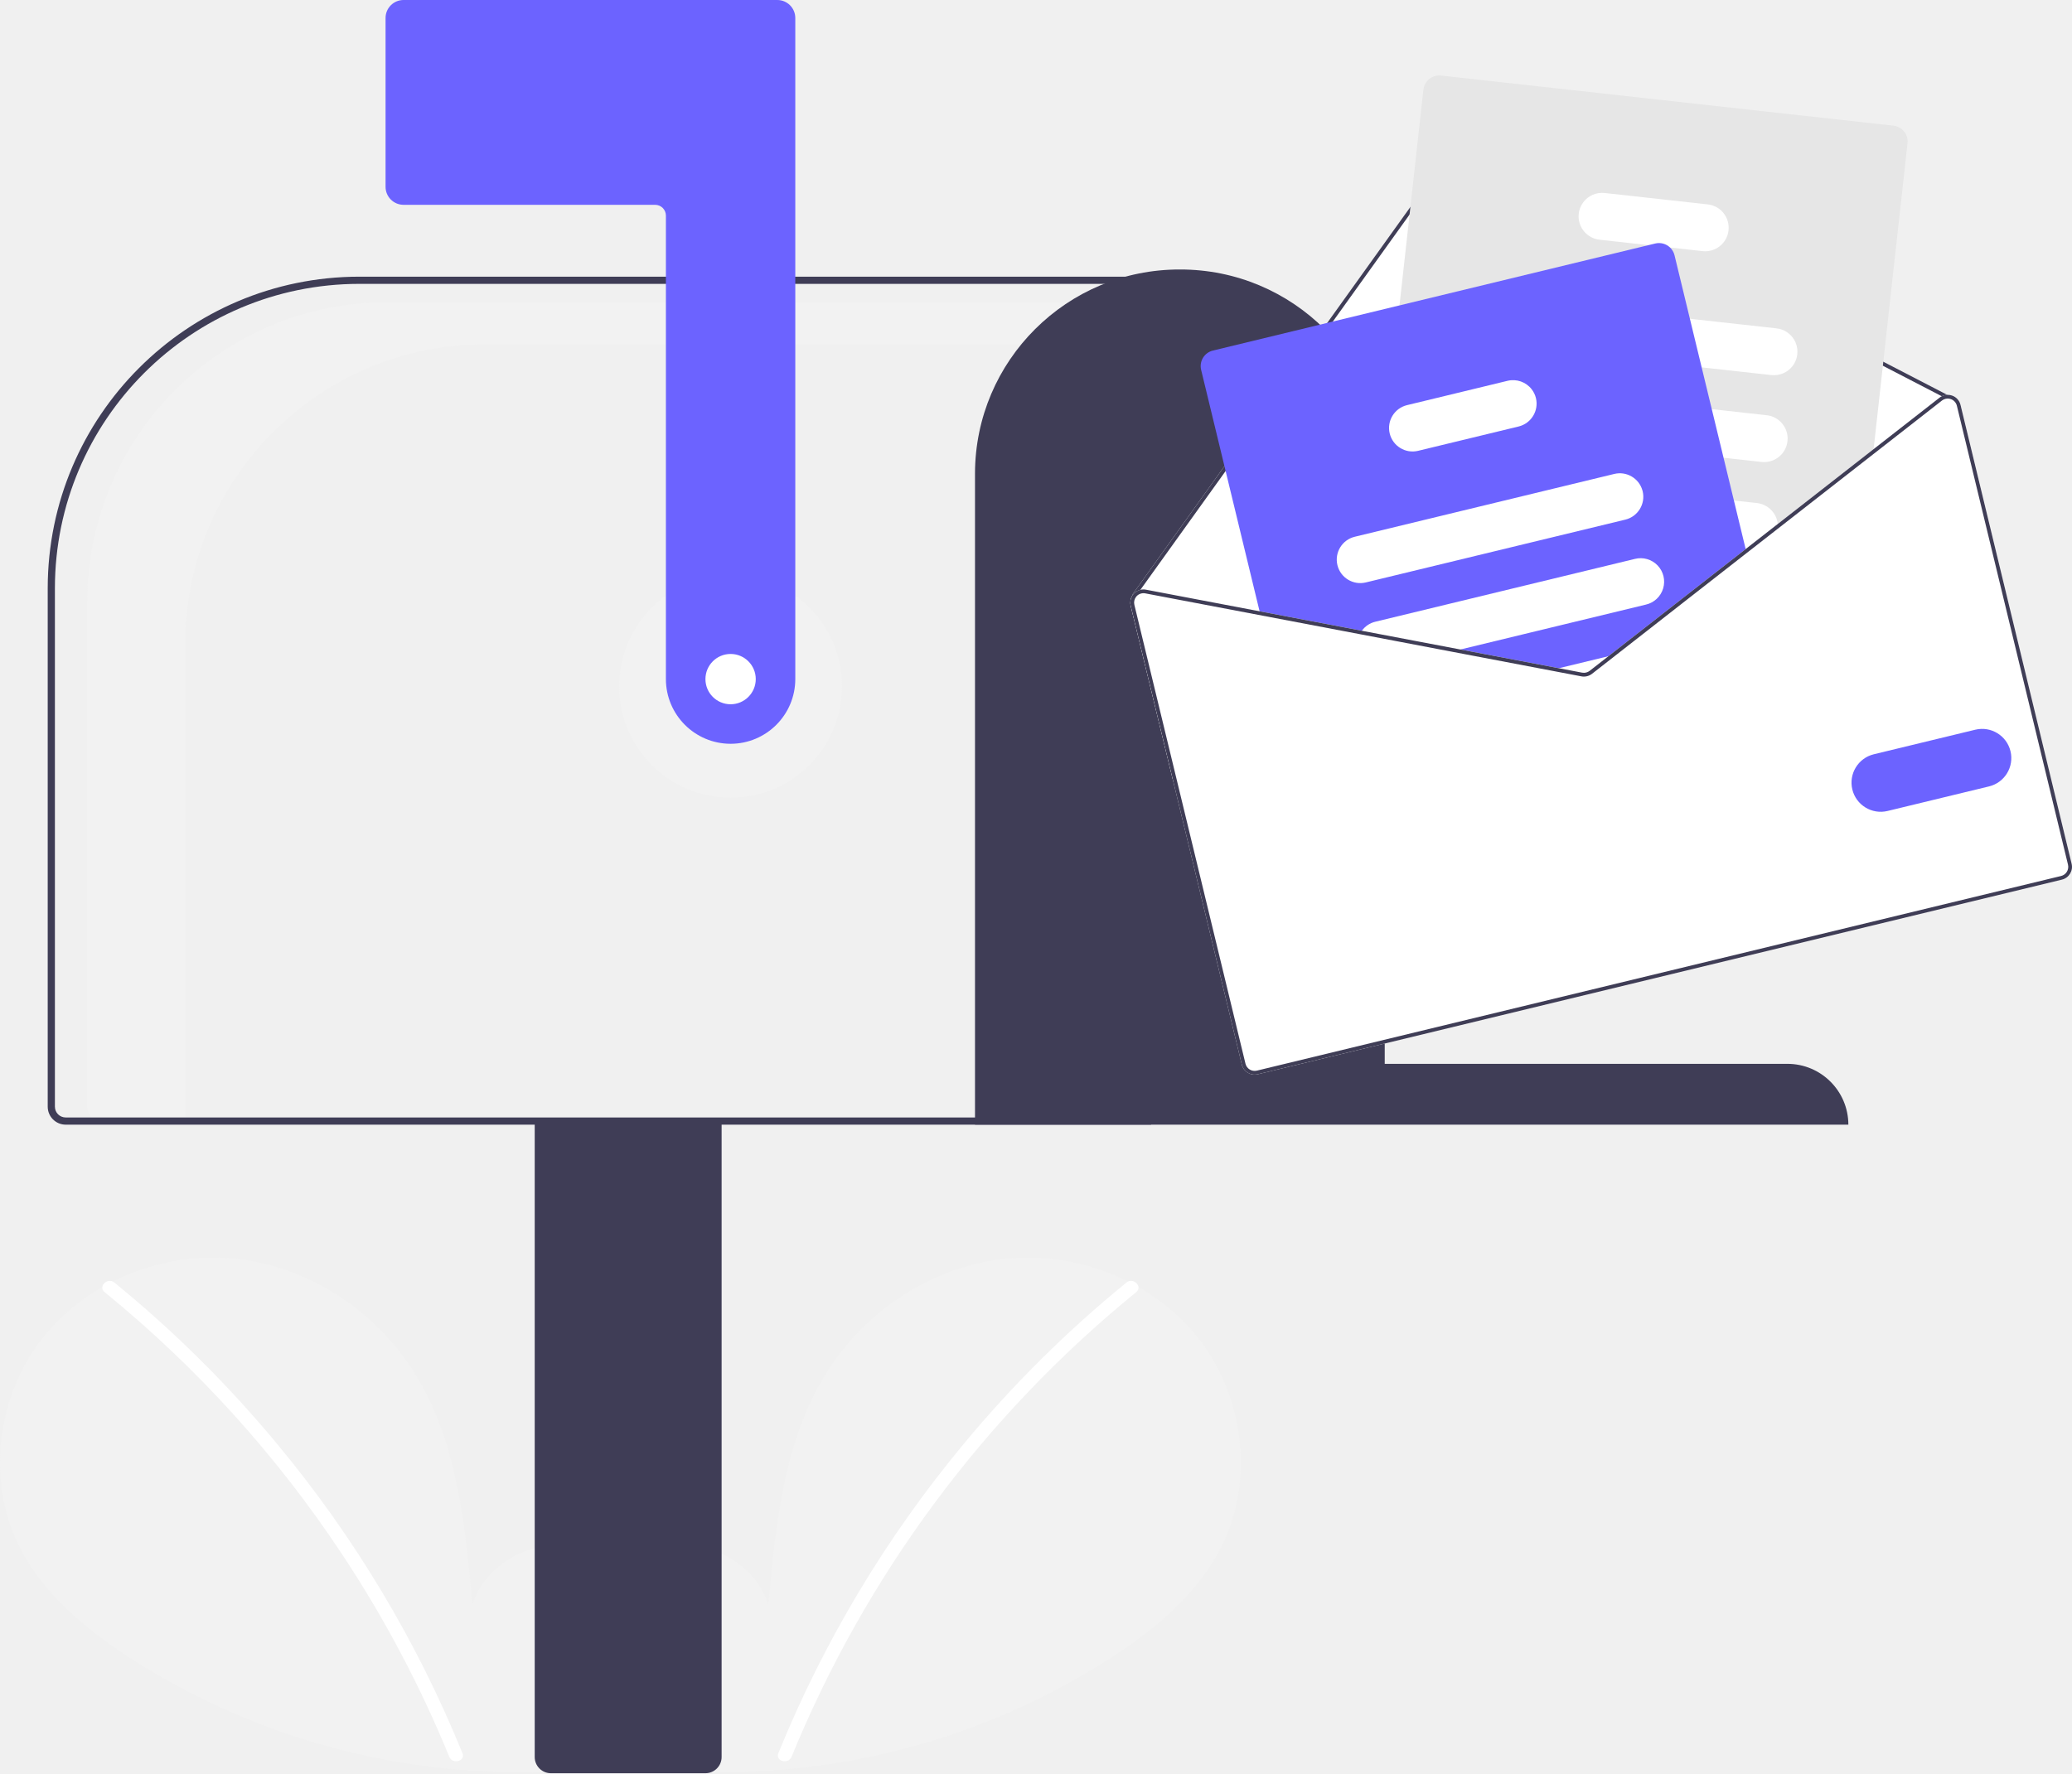
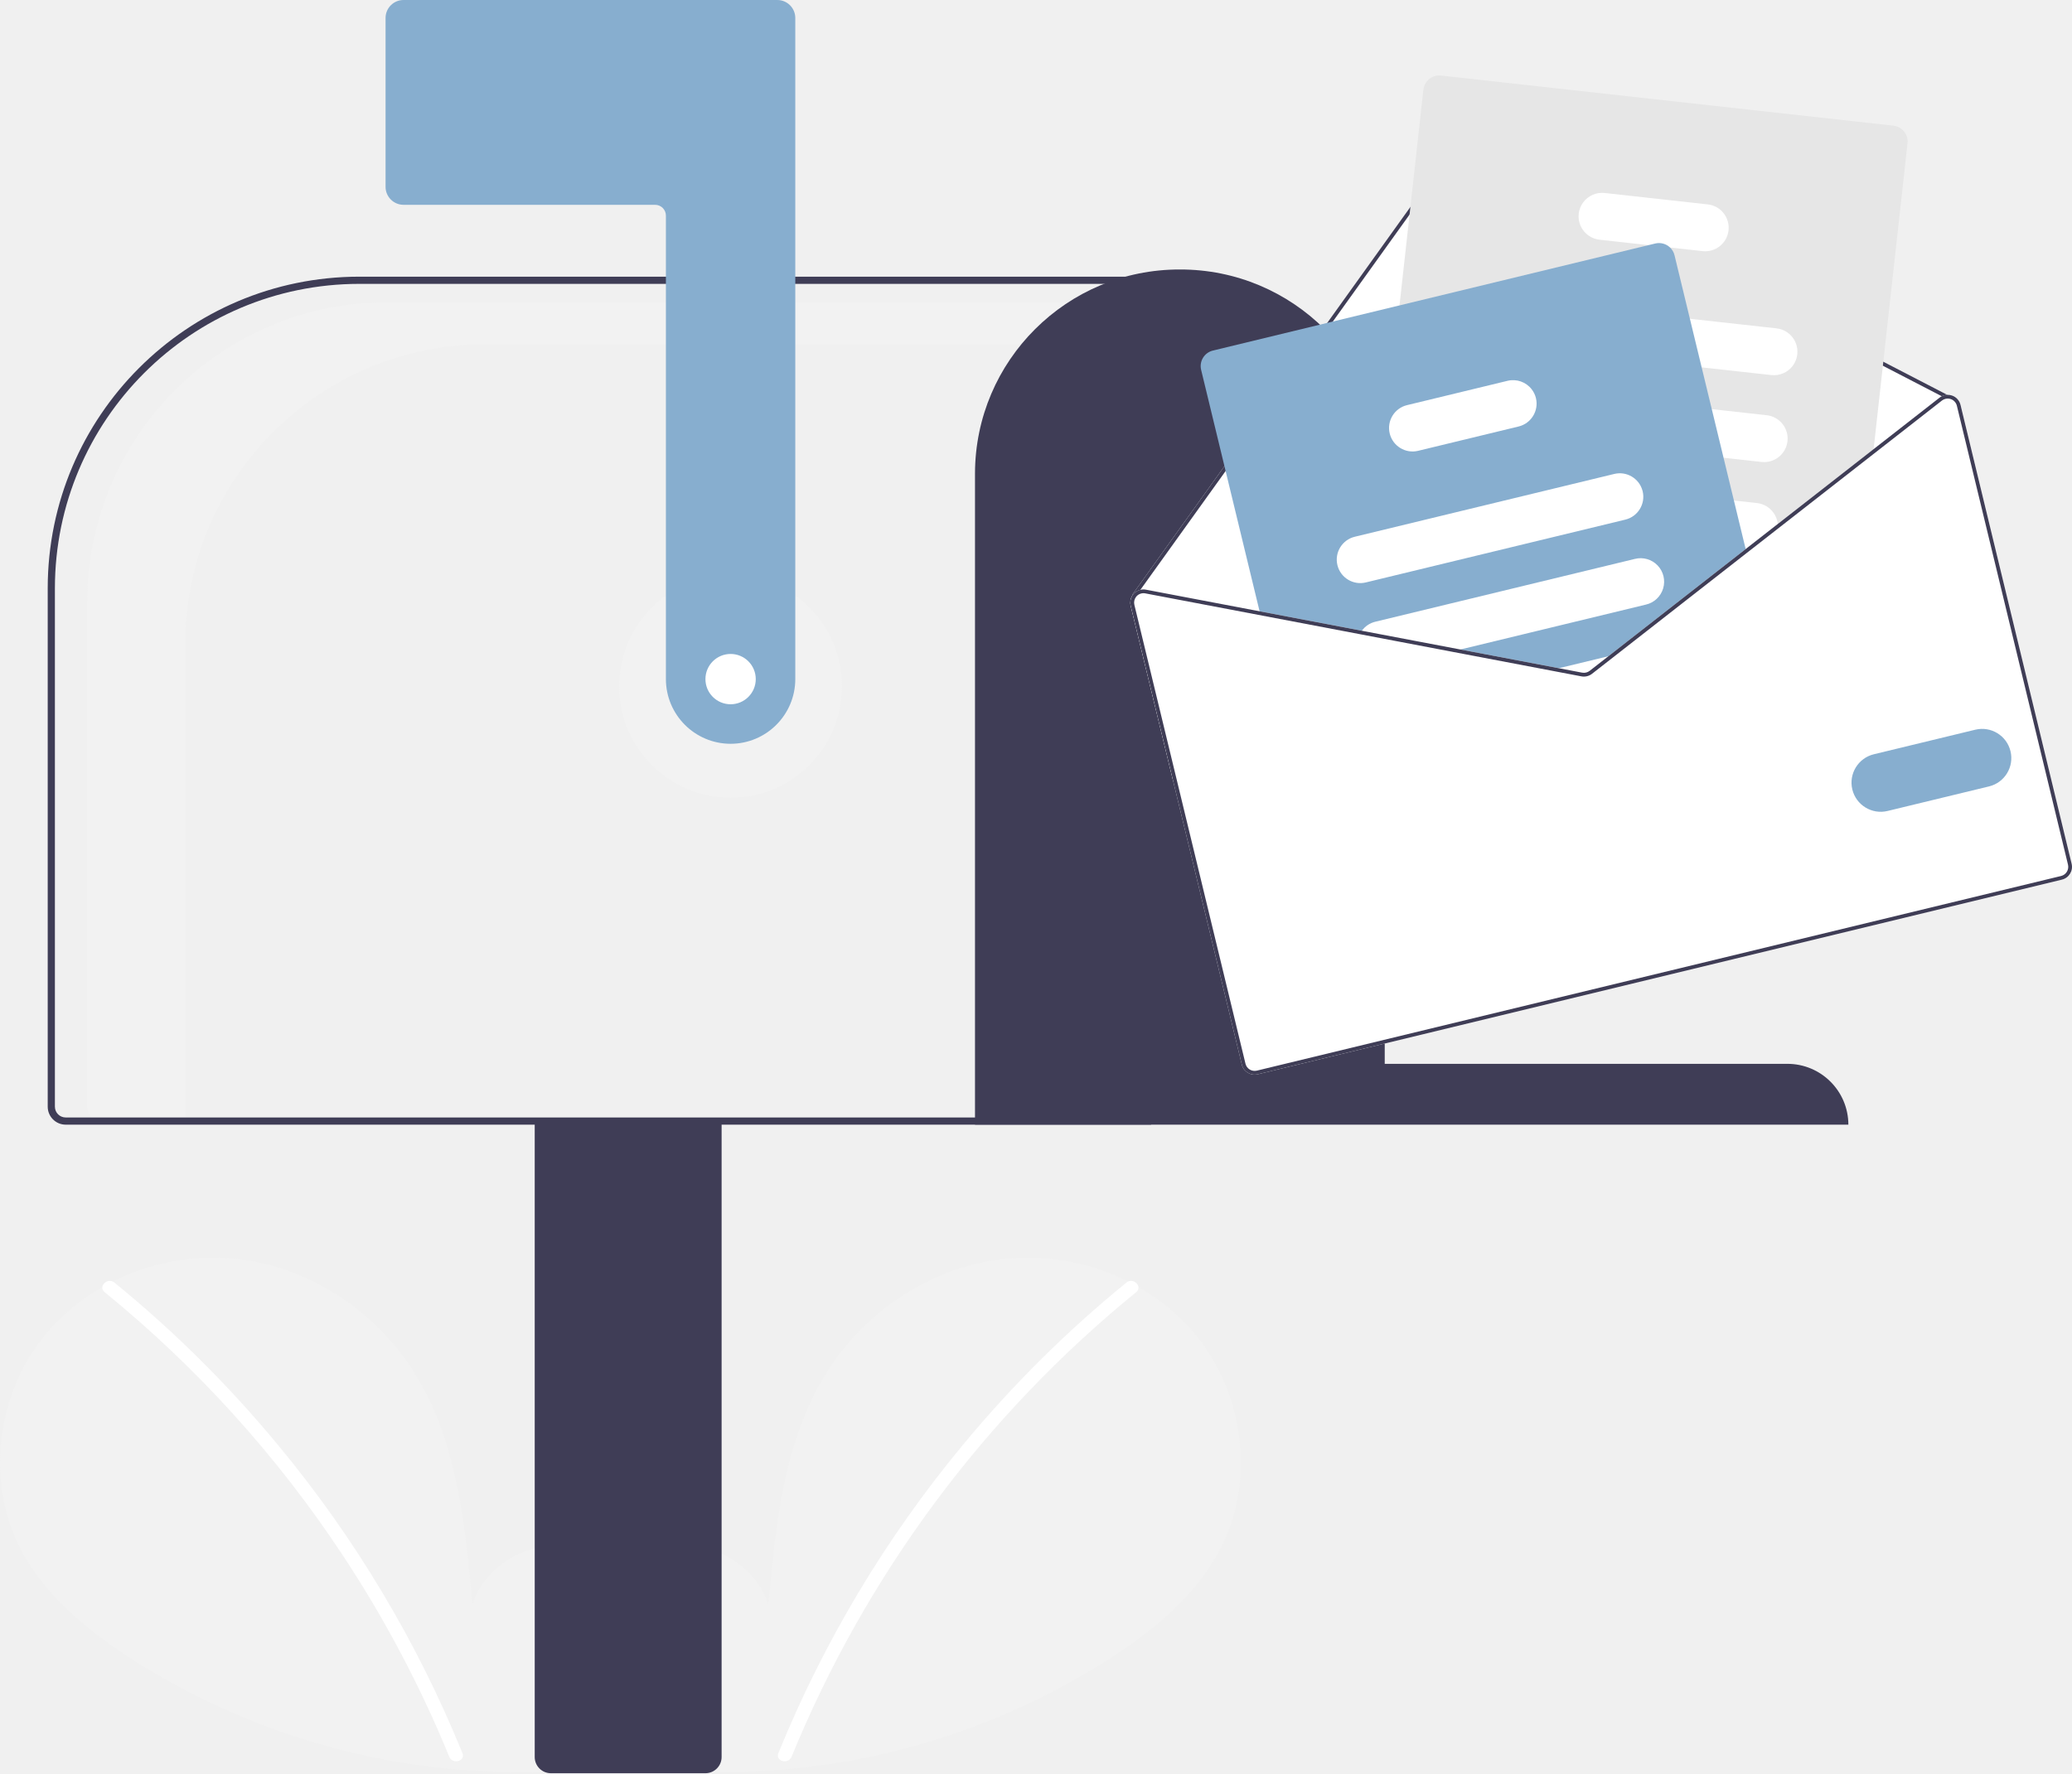
<svg xmlns="http://www.w3.org/2000/svg" id="a063a011-c7fd-495c-af8f-4b3f764f6bd6" data-name="Layer 1" width="576.499" height="493.5" viewBox="0 0 576.499 493.5">
  <path d="M481.172,691.6c9.255-7.82,14.876-20.173,13.402-32.2s-10.605-23.082-22.449-25.636-25.345,4.516-28.943,16.085c-1.98-22.306-4.261-45.547-16.12-64.542-10.738-17.2-29.337-29.507-49.494-31.709s-41.38,6.114-53.951,22.024-15.649,39.039-6.845,57.305c6.486,13.456,18.436,23.47,30.956,31.616a199.786,199.786,0,0,0,136.641,29.893" transform="translate(-311.7504 -203.25)" fill="#f2f2f2" />
  <path d="M343.55,560.174A326.879,326.879,0,0,1,389.104,605.409a327.833,327.833,0,0,1,51.308,85.741c.924,2.264-2.752,3.25-3.666,1.011a324.462,324.462,0,0,0-29.647-56.094,325.7,325.7,0,0,0-66.237-73.205c-1.898-1.546.806-4.221,2.688-2.688Z" transform="translate(-311.7504 -203.25)" fill="#fff" />
  <path d="M487.565,691.6c-9.255-7.82-14.876-20.173-13.402-32.2s10.605-23.082,22.449-25.636,25.345,4.516,28.943,16.085c1.98-22.306,4.261-45.547,16.12-64.542,10.738-17.2,29.337-29.507,49.494-31.709s41.38,6.114,53.951,22.024,15.649,39.039,6.845,57.305c-6.486,13.456-18.436,23.47-30.956,31.616a199.786,199.786,0,0,1-136.641,29.893" transform="translate(-311.7504 -203.25)" fill="#f2f2f2" />
  <path d="M625.187,560.174A326.879,326.879,0,0,0,579.633,605.409a327.833,327.833,0,0,0-51.308,85.741c-.924,2.264,2.752,3.25,3.666,1.011a325.987,325.987,0,0,1,95.884-129.299c1.898-1.546-.806-4.221-2.688-2.688Z" transform="translate(-311.7504 -203.25)" fill="#fff" />
  <circle cx="203.277" cy="191" r="31" fill="#f2f2f2" />
  <path d="M419.446,287.388H633.027V299.073H446.711a83.418,83.418,0,0,0-83.419,83.418V515.25H339.922a3.895,3.895,0,0,1-3.895-3.895V370.806A83.418,83.418,0,0,1,419.446,287.388Z" transform="translate(-311.7504 -203.25)" fill="#f2f2f2" />
  <path d="M460.527,692.25V514.75h52v177.5a4.505,4.505,0,0,1-4.5,4.5h-43A4.505,4.505,0,0,1,460.527,692.25Z" transform="translate(-311.7504 -203.25)" fill="#3f3d56" />
  <path d="M325.027,511.25V366.916A86.764,86.764,0,0,1,411.692,280.25H632.027v236h-302A5.006,5.006,0,0,1,325.027,511.25Zm305-229H411.692a84.761,84.761,0,0,0-84.665,84.666V511.25a3.003,3.003,0,0,0,3,3h300Z" transform="translate(-311.7504 -203.25)" fill="#3f3d56" />
-   <path d="M515.027,410.25a18.02,18.02,0,0,1-18-18v-129a3.003,3.003,0,0,0-3-3h-70a5.006,5.006,0,0,1-5-5v-47a5.006,5.006,0,0,1,5-5h104a5.006,5.006,0,0,1,5,5v184A18.02,18.02,0,0,1,515.027,410.25Z" transform="translate(-311.7504 -203.25)" fill="#6c63ff" />
+   <path d="M515.027,410.25a18.02,18.02,0,0,1-18-18v-129a3.003,3.003,0,0,0-3-3h-70a5.006,5.006,0,0,1-5-5v-47a5.006,5.006,0,0,1,5-5h104a5.006,5.006,0,0,1,5,5v184A18.02,18.02,0,0,1,515.027,410.25Z" transform="translate(-311.7504 -203.25)" fill="#87aecf" />
  <path d="M640.027,278.25h0a56.881,56.881,0,0,1,57,56.761V499.321h112a16.965,16.965,0,0,1,17,16.929h-243V335.011A56.881,56.881,0,0,1,640.027,278.25Z" transform="translate(-311.7504 -203.25)" fill="#3f3d56" />
  <path d="M626.349,371.817l11.803,48.756L869.033,364.682l-11.803-48.756a3.638,3.638,0,0,0-2.358-2.595,3.594,3.594,0,0,0-1.334-.201L720.079,244.028a3.682,3.682,0,0,0-4.656,1.119l-64.32,89.694L626.855,368.664a.514.514,0,0,0-.089.418A3.642,3.642,0,0,0,626.349,371.817Z" transform="translate(-311.7504 -203.25)" fill="#fff" />
  <path d="M626.766,369.082a.49.49,0,0,0,.203.316.559.559,0,0,0,.433.086.536.536,0,0,0,.299-.207l.083-.115,1.263-1.766,22.929-31.964,64.301-89.673a2.62,2.62,0,0,1,3.322-.796l132.425,68.567,1.188.617a1.292,1.292,0,0,0,.147.052,1.615,1.615,0,0,1,.271-.026.514.514,0,0,0,.29-.245.524.524,0,0,0-.219-.709l-.164-.087L720.079,244.028a3.682,3.682,0,0,0-4.656,1.119l-64.32,89.694L626.855,368.664A.514.514,0,0,0,626.766,369.082Z" transform="translate(-311.7504 -203.25)" fill="#3f3d56" />
  <path d="M696.107,374.054l5.139.57,38.143,4.225,25.286,2.799,1.494.166,31.552-24.645,1.209-.944,7.452-5.82,26.514-20.706.159-1.454,9.43-85.114a4.454,4.454,0,0,0-3.929-4.912L712.7,224.278a4.456,4.456,0,0,0-4.912,3.929L701.138,288.244l-3.689,33.286L694.149,351.309l-1.53,13.829-.446,4.006A4.457,4.457,0,0,0,696.107,374.054Z" transform="translate(-311.7504 -203.25)" fill="#e6e6e6" />
  <path d="M730.692,299.448l54.517,6.038,19.334,2.141a6.54,6.54,0,1,0,1.44-13l-24.047-2.663-49.799-5.522a6.543,6.543,0,0,0-1.444,13.006Z" transform="translate(-311.7504 -203.25)" fill="#fff" />
  <path d="M727.588,323.564c.141.025.281.05.425.064l63.285,7.011,10.566,1.173a6.542,6.542,0,0,0,1.439-13.005l-15.278-1.69-50.13-5.555-8.436-.935a6.539,6.539,0,0,0-1.87,12.937Z" transform="translate(-311.7504 -203.25)" fill="#fff" />
  <path d="M720.426,344.948a6.539,6.539,0,0,0,4.88,3.125l25.939,2.873,46.197,5.118.01-.002,1.477.165,7.452-5.82a6.471,6.471,0,0,0,.001-1.33,6.555,6.555,0,0,0-5.787-5.824l-6.417-.713-25.457-2.817-18.317-2.031-23.66-2.622a6.54,6.54,0,0,0-6.319,9.88Z" transform="translate(-311.7504 -203.25)" fill="#fff" />
  <path d="M756.859,269.97l13.564,1.502,5.991.665,9.05,1.002a6.542,6.542,0,0,0,1.439-13.005l-28.599-3.165a6.541,6.541,0,1,0-1.445,13.001Z" transform="translate(-311.7504 -203.25)" fill="#fff" />
-   <path d="M645.944,306.182l16.537,68.314,27.601,5.248,25.532,4.861,27.394,5.212,8.753,1.666a3.673,3.673,0,0,0,2.94-.712l7.022-5.485,4.446-3.472,31.552-24.645-20.062-82.874a4.403,4.403,0,0,0-1.244-2.159,4.449,4.449,0,0,0-4.125-1.117L649.22,300.813A4.45,4.45,0,0,0,645.944,306.182Z" transform="translate(-311.7504 -203.25)" fill="#6c63ff" />
+   <path d="M645.944,306.182l16.537,68.314,27.601,5.248,25.532,4.861,27.394,5.212,8.753,1.666a3.673,3.673,0,0,0,2.94-.712l7.022-5.485,4.446-3.472,31.552-24.645-20.062-82.874a4.403,4.403,0,0,0-1.244-2.159,4.449,4.449,0,0,0-4.125-1.117L649.22,300.813A4.45,4.45,0,0,0,645.944,306.182Z" transform="translate(-311.7504 -203.25)" fill="#87aecf" />
  <path d="M683.864,360.528a6.546,6.546,0,0,0,7.896,4.818l72.214-17.482a6.55,6.55,0,0,0,4.818-7.896,2.1,2.1,0,0,0-.07-.247,6.539,6.539,0,0,0-7.825-4.571l-72.214,17.482A6.546,6.546,0,0,0,683.864,360.528Z" transform="translate(-311.7504 -203.25)" fill="#fff" />
  <path d="M690.082,379.744l25.532,4.861L769.699,371.512a6.541,6.541,0,1,0-3.078-12.714l-72.214,17.482a6.494,6.494,0,0,0-3.747,2.511A6.583,6.583,0,0,0,690.082,379.744Z" transform="translate(-311.7504 -203.25)" fill="#fff" />
  <path d="M743.008,389.817l8.753,1.666a3.673,3.673,0,0,0,2.94-.712l7.022-5.485Z" transform="translate(-311.7504 -203.25)" fill="#fff" />
  <path d="M698.415,323.897a6.546,6.546,0,0,0,7.896,4.818l27.97-6.771a6.55,6.55,0,0,0,4.818-7.896,6.466,6.466,0,0,0-1.205-2.486,6.545,6.545,0,0,0-6.691-2.332l-27.97,6.771a6.541,6.541,0,0,0-4.818,7.896Z" transform="translate(-311.7504 -203.25)" fill="#fff" />
  <path d="M715.612,384.604l27.398,5.214,8.75,1.666a3.689,3.689,0,0,0,2.938-.711l7.027-5.486-2.466.597-5.206,4.061a2.636,2.636,0,0,1-2.099.508l-6.479-1.232-27.398-5.214Zm81.838-28.539.267,1.102,1.215-.945Zm-81.838,28.539,27.398,5.214,8.75,1.666a3.689,3.689,0,0,0,2.938-.711l7.027-5.486-2.466.597-5.206,4.061a2.636,2.636,0,0,1-2.099.508l-6.479-1.232-27.398-5.214Zm0,0,27.398,5.214,8.75,1.666a3.689,3.689,0,0,0,2.938-.711l7.027-5.486-2.466.597-5.206,4.061a2.636,2.636,0,0,1-2.099.508l-6.479-1.232-27.398-5.214Zm-89.263-12.787,30.916,127.71a3.667,3.667,0,0,0,4.422,2.698l223.761-54.168a3.666,3.666,0,0,0,2.698-4.422l-30.916-127.71a3.638,3.638,0,0,0-2.358-2.595,3.594,3.594,0,0,0-1.334-.201,3.458,3.458,0,0,0-1.514.398,3.179,3.179,0,0,0-.607.377l-18.364,14.34-26.67,20.833-8.935,6.979.002.008-.008.002-32.766,25.578-5.417,4.239-5.206,4.061a2.636,2.636,0,0,1-2.099.508l-6.479-1.232-27.398-5.214L690.656,378.792,630.595,367.362a3.59,3.59,0,0,0-1.547.033,3.67,3.67,0,0,0-1.788,1.036,4.111,4.111,0,0,0-.493.651A3.642,3.642,0,0,0,626.349,371.817Zm89.263,12.787,27.398,5.214,8.75,1.666a3.689,3.689,0,0,0,2.938-.711l7.027-5.486-2.466.597-5.206,4.061a2.636,2.636,0,0,1-2.099.508l-6.479-1.232-27.398-5.214Zm0,0,27.398,5.214,8.75,1.666a3.689,3.689,0,0,0,2.938-.711l7.027-5.486-2.466.597-5.206,4.061a2.636,2.636,0,0,1-2.099.508l-6.479-1.232-27.398-5.214Zm0,0,27.398,5.214,8.75,1.666a3.689,3.689,0,0,0,2.938-.711l7.027-5.486-2.466.597-5.206,4.061a2.636,2.636,0,0,1-2.099.508l-6.479-1.232-27.398-5.214Z" transform="translate(-311.7504 -203.25)" fill="#fff" />
  <path d="M715.612,384.604l27.398,5.214,8.75,1.666a3.689,3.689,0,0,0,2.938-.711l7.027-5.486-2.466.597-5.206,4.061a2.636,2.636,0,0,1-2.099.508l-6.479-1.232-27.398-5.214Zm81.838-28.539.267,1.102,1.215-.945Zm-81.838,28.539,27.398,5.214,8.75,1.666a3.689,3.689,0,0,0,2.938-.711l7.027-5.486-2.466.597-5.206,4.061a2.636,2.636,0,0,1-2.099.508l-6.479-1.232-27.398-5.214Zm0,0,27.398,5.214,8.75,1.666a3.689,3.689,0,0,0,2.938-.711l7.027-5.486-2.466.597-5.206,4.061a2.636,2.636,0,0,1-2.099.508l-6.479-1.232-27.398-5.214ZM627.785,369.161l.136.102c.023-.037.062-.071.092-.11a2.643,2.643,0,0,1,2.385-.768l59.686,11.354,25.528,4.865,27.398,5.214,8.75,1.666a3.689,3.689,0,0,0,2.938-.711l7.027-5.486-2.466.597-5.206,4.061a2.636,2.636,0,0,1-2.099.508l-6.479-1.232-27.398-5.214L690.656,378.792,630.595,367.362a3.59,3.59,0,0,0-1.547.033Zm-1.436,2.657,30.916,127.71a3.667,3.667,0,0,0,4.422,2.698l223.761-54.168a3.666,3.666,0,0,0,2.698-4.422l-30.916-127.71a3.638,3.638,0,0,0-2.358-2.595,3.594,3.594,0,0,0-1.334-.201,3.458,3.458,0,0,0-1.514.398,3.179,3.179,0,0,0-.607.377l-18.364,14.34-26.67,20.833-8.935,6.979.002.008-.008.002-32.766,25.578-5.417,4.239-5.206,4.061a2.636,2.636,0,0,1-2.099.508l-6.479-1.232-27.398-5.214L690.656,378.792,630.595,367.362a3.59,3.59,0,0,0-1.547.033,3.67,3.67,0,0,0-1.788,1.036,4.111,4.111,0,0,0-.493.651A3.642,3.642,0,0,0,626.349,371.817Zm1.02-.247a2.598,2.598,0,0,1,.462-2.191.341.341,0,0,1,.091-.117c.023-.037.062-.071.092-.11a2.643,2.643,0,0,1,2.385-.768l59.686,11.354,25.528,4.865,27.398,5.214,8.75,1.666a3.689,3.689,0,0,0,2.938-.711l7.027-5.486,4.444-3.472,31.547-24.648,1.215-.945,7.447-5.817,26.518-20.709,19.171-14.972a2.604,2.604,0,0,1,.987-.477,1.997,1.997,0,0,1,.305-.05,1.615,1.615,0,0,1,.271-.026,2.679,2.679,0,0,1,.901.147,2.625,2.625,0,0,1,1.686,1.853l30.916,127.71a2.62,2.62,0,0,1-1.931,3.165L661.442,501.214a2.618,2.618,0,0,1-3.158-1.933Zm88.244,13.034,27.398,5.214,8.75,1.666a3.689,3.689,0,0,0,2.938-.711l7.027-5.486-2.466.597-5.206,4.061a2.636,2.636,0,0,1-2.099.508l-6.479-1.232-27.398-5.214Zm0,0,27.398,5.214,8.75,1.666a3.689,3.689,0,0,0,2.938-.711l7.027-5.486-2.466.597-5.206,4.061a2.636,2.636,0,0,1-2.099.508l-6.479-1.232-27.398-5.214Zm0,0,27.398,5.214,8.75,1.666a3.689,3.689,0,0,0,2.938-.711l7.027-5.486-2.466.597-5.206,4.061a2.636,2.636,0,0,1-2.099.508l-6.479-1.232-27.398-5.214Z" transform="translate(-311.7504 -203.25)" fill="#3f3d56" />
-   <path d="M827.129,422.967a8.128,8.128,0,0,1,5.981-9.801l28.242-6.837a8.119,8.119,0,0,1,3.821,15.782l-28.242,6.837A8.128,8.128,0,0,1,827.129,422.967Z" transform="translate(-311.7504 -203.25)" fill="#6c63ff" />
+   <path d="M827.129,422.967a8.128,8.128,0,0,1,5.981-9.801l28.242-6.837a8.119,8.119,0,0,1,3.821,15.782l-28.242,6.837A8.128,8.128,0,0,1,827.129,422.967Z" transform="translate(-311.7504 -203.25)" fill="#87aecf" />
  <circle cx="203.277" cy="189" r="7" fill="#fff" />
</svg>
